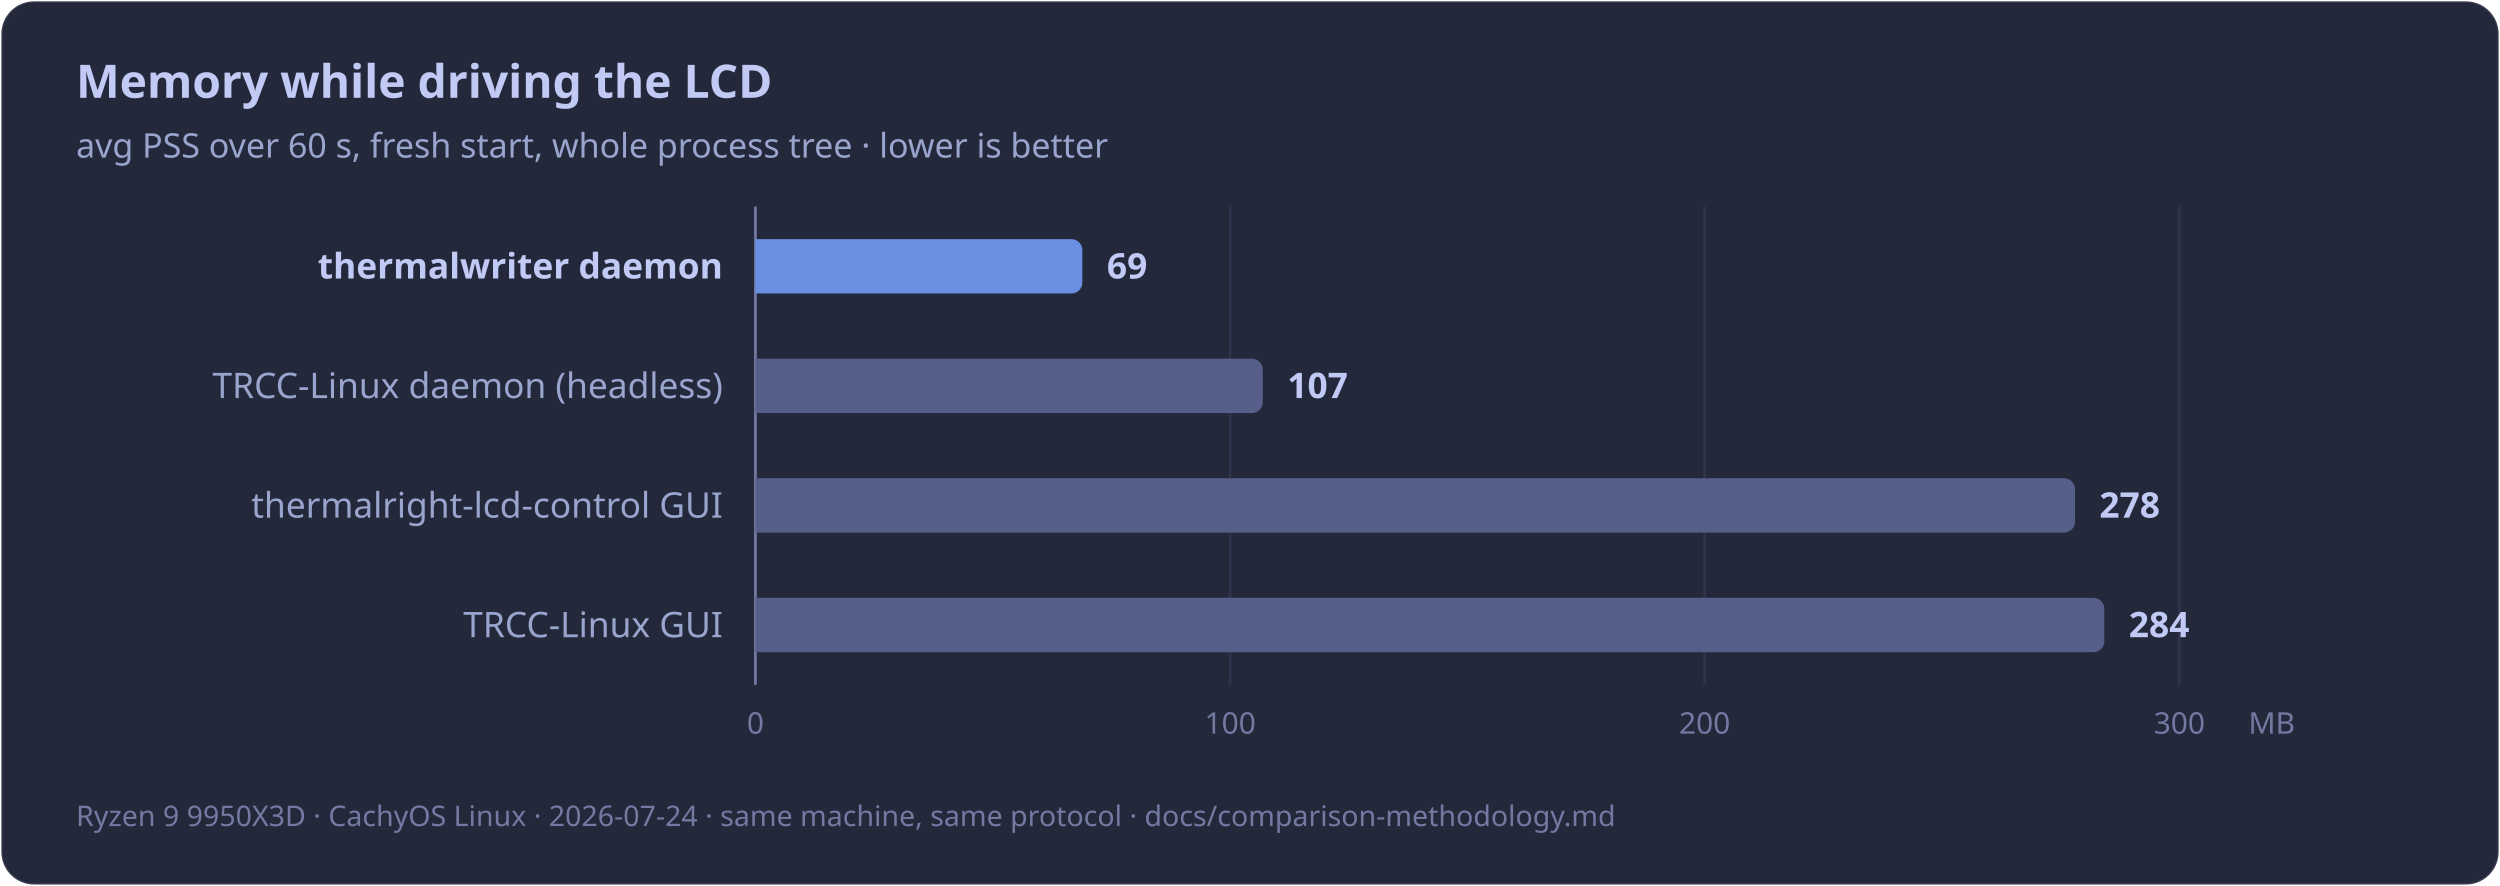
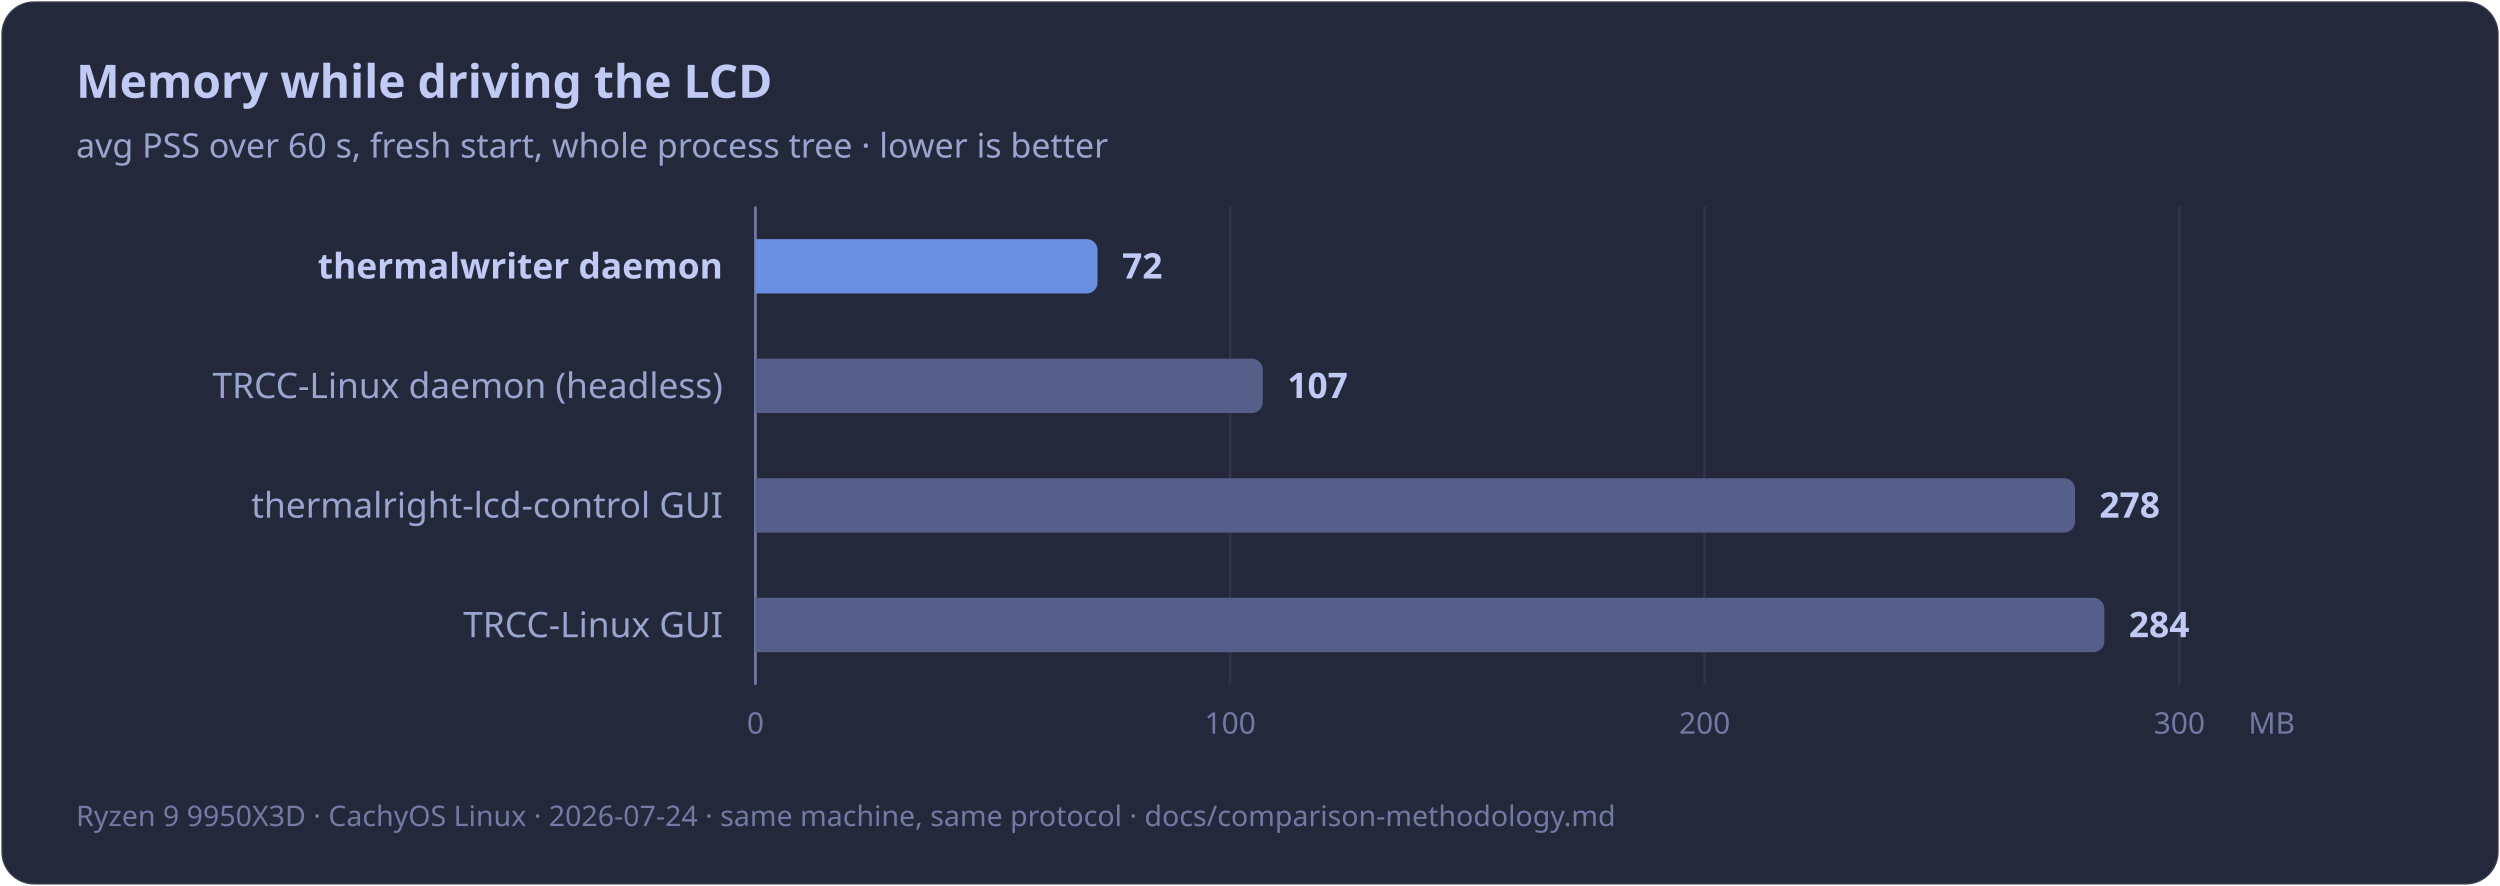
- <svg xmlns="http://www.w3.org/2000/svg" width="920" height="326" viewBox="0 0 920 326" role="img" aria-label="Memory while driving the LCD: thermalwriter daemon 69 MB; TRCC-Linux daemon (headless) 107 MB; thermalright-lcd-control GUI 278 MB; TRCC-Linux GUI 284 MB">
+ <svg xmlns="http://www.w3.org/2000/svg" width="920" height="326" viewBox="0 0 920 326" role="img" aria-label="Memory while driving the LCD: thermalwriter daemon 72 MB; TRCC-Linux daemon (headless) 107 MB; thermalright-lcd-control GUI 278 MB; TRCC-Linux GUI 284 MB">
  <rect x="0.5" y="0.5" width="919" height="325" rx="12" fill="#24283b" stroke="rgba(255,255,255,0.10)" />
  <text x="28" y="36" font-family="system-ui, sans-serif" font-size="17" font-weight="600" fill="#c0caf5">Memory while driving the LCD</text>
  <text x="28" y="58" font-family="system-ui, sans-serif" font-size="12.5" fill="#9aa5ce">avg PSS over 60 s, fresh start, whole process tree · lower is better</text>
  <text x="278.0" y="270" font-family="system-ui, sans-serif" font-size="11" fill="#737aa2" text-anchor="middle" font-variant-numeric="tabular-nums">0</text>
  <line x1="452.7" y1="76" x2="452.7" y2="252" stroke="#2f344d" stroke-width="1" />
  <text x="452.7" y="270" font-family="system-ui, sans-serif" font-size="11" fill="#737aa2" text-anchor="middle" font-variant-numeric="tabular-nums">100</text>
  <line x1="627.3" y1="76" x2="627.3" y2="252" stroke="#2f344d" stroke-width="1" />
  <text x="627.3" y="270" font-family="system-ui, sans-serif" font-size="11" fill="#737aa2" text-anchor="middle" font-variant-numeric="tabular-nums">200</text>
  <line x1="802.0" y1="76" x2="802.0" y2="252" stroke="#2f344d" stroke-width="1" />
  <text x="802.0" y="270" font-family="system-ui, sans-serif" font-size="11" fill="#737aa2" text-anchor="middle" font-variant-numeric="tabular-nums">300</text>
  <text x="836" y="270" font-family="system-ui, sans-serif" font-size="11" fill="#737aa2" text-anchor="middle">MB</text>
  <line x1="278" y1="76" x2="278" y2="252" stroke="#737aa2" stroke-width="1" />
  <text x="266" y="102.5" font-family="system-ui, sans-serif" font-size="13" font-weight="600" fill="#c0caf5" text-anchor="end">thermalwriter daemon</text>
-   <path d="M 278.0 88.0 h 116.3 a 4 4 0 0 1 4 4 v 12.0 a 4 4 0 0 1 -4 4 h -116.3 z" fill="#6a8fe0" />
-   <text x="407.345" y="102.5" font-family="system-ui, sans-serif" font-size="13" font-weight="600" fill="#c0caf5">69</text>
+   <path d="M 278.0 88.0 h 121.9 a 4 4 0 0 1 4 4 v 12.0 a 4 4 0 0 1 -4 4 h -121.9 z" fill="#6a8fe0" />
+   <text x="412.935" y="102.5" font-family="system-ui, sans-serif" font-size="13" font-weight="600" fill="#c0caf5">72</text>
  <text x="266" y="146.5" font-family="system-ui, sans-serif" font-size="13" font-weight="400" fill="#9aa5ce" text-anchor="end">TRCC-Linux daemon (headless)</text>
  <path d="M 278.0 132.0 h 182.7 a 4 4 0 0 1 4 4 v 12.0 a 4 4 0 0 1 -4 4 h -182.7 z" fill="#565f89" />
  <text x="473.719" y="146.5" font-family="system-ui, sans-serif" font-size="13" font-weight="600" fill="#c0caf5">107</text>
  <text x="266" y="190.5" font-family="system-ui, sans-serif" font-size="13" font-weight="400" fill="#9aa5ce" text-anchor="end">thermalright-lcd-control GUI</text>
  <path d="M 278.0 176.0 h 481.6 a 4 4 0 0 1 4 4 v 12.0 a 4 4 0 0 1 -4 4 h -481.6 z" fill="#565f89" />
  <text x="772.573" y="190.5" font-family="system-ui, sans-serif" font-size="13" font-weight="600" fill="#c0caf5">278</text>
  <text x="266" y="234.5" font-family="system-ui, sans-serif" font-size="13" font-weight="400" fill="#9aa5ce" text-anchor="end">TRCC-Linux GUI</text>
  <path d="M 278.0 220.0 h 492.4 a 4 4 0 0 1 4 4 v 12.0 a 4 4 0 0 1 -4 4 h -492.4 z" fill="#565f89" />
  <text x="783.403" y="234.5" font-family="system-ui, sans-serif" font-size="13" font-weight="600" fill="#c0caf5">284</text>
  <text x="28" y="304" font-family="system-ui, sans-serif" font-size="10.5" fill="#737aa2">Ryzen 9 9950X3D · CachyOS Linux · 2026-07-24 · same machine, same protocol · docs/comparison-methodology.md</text>
</svg>
